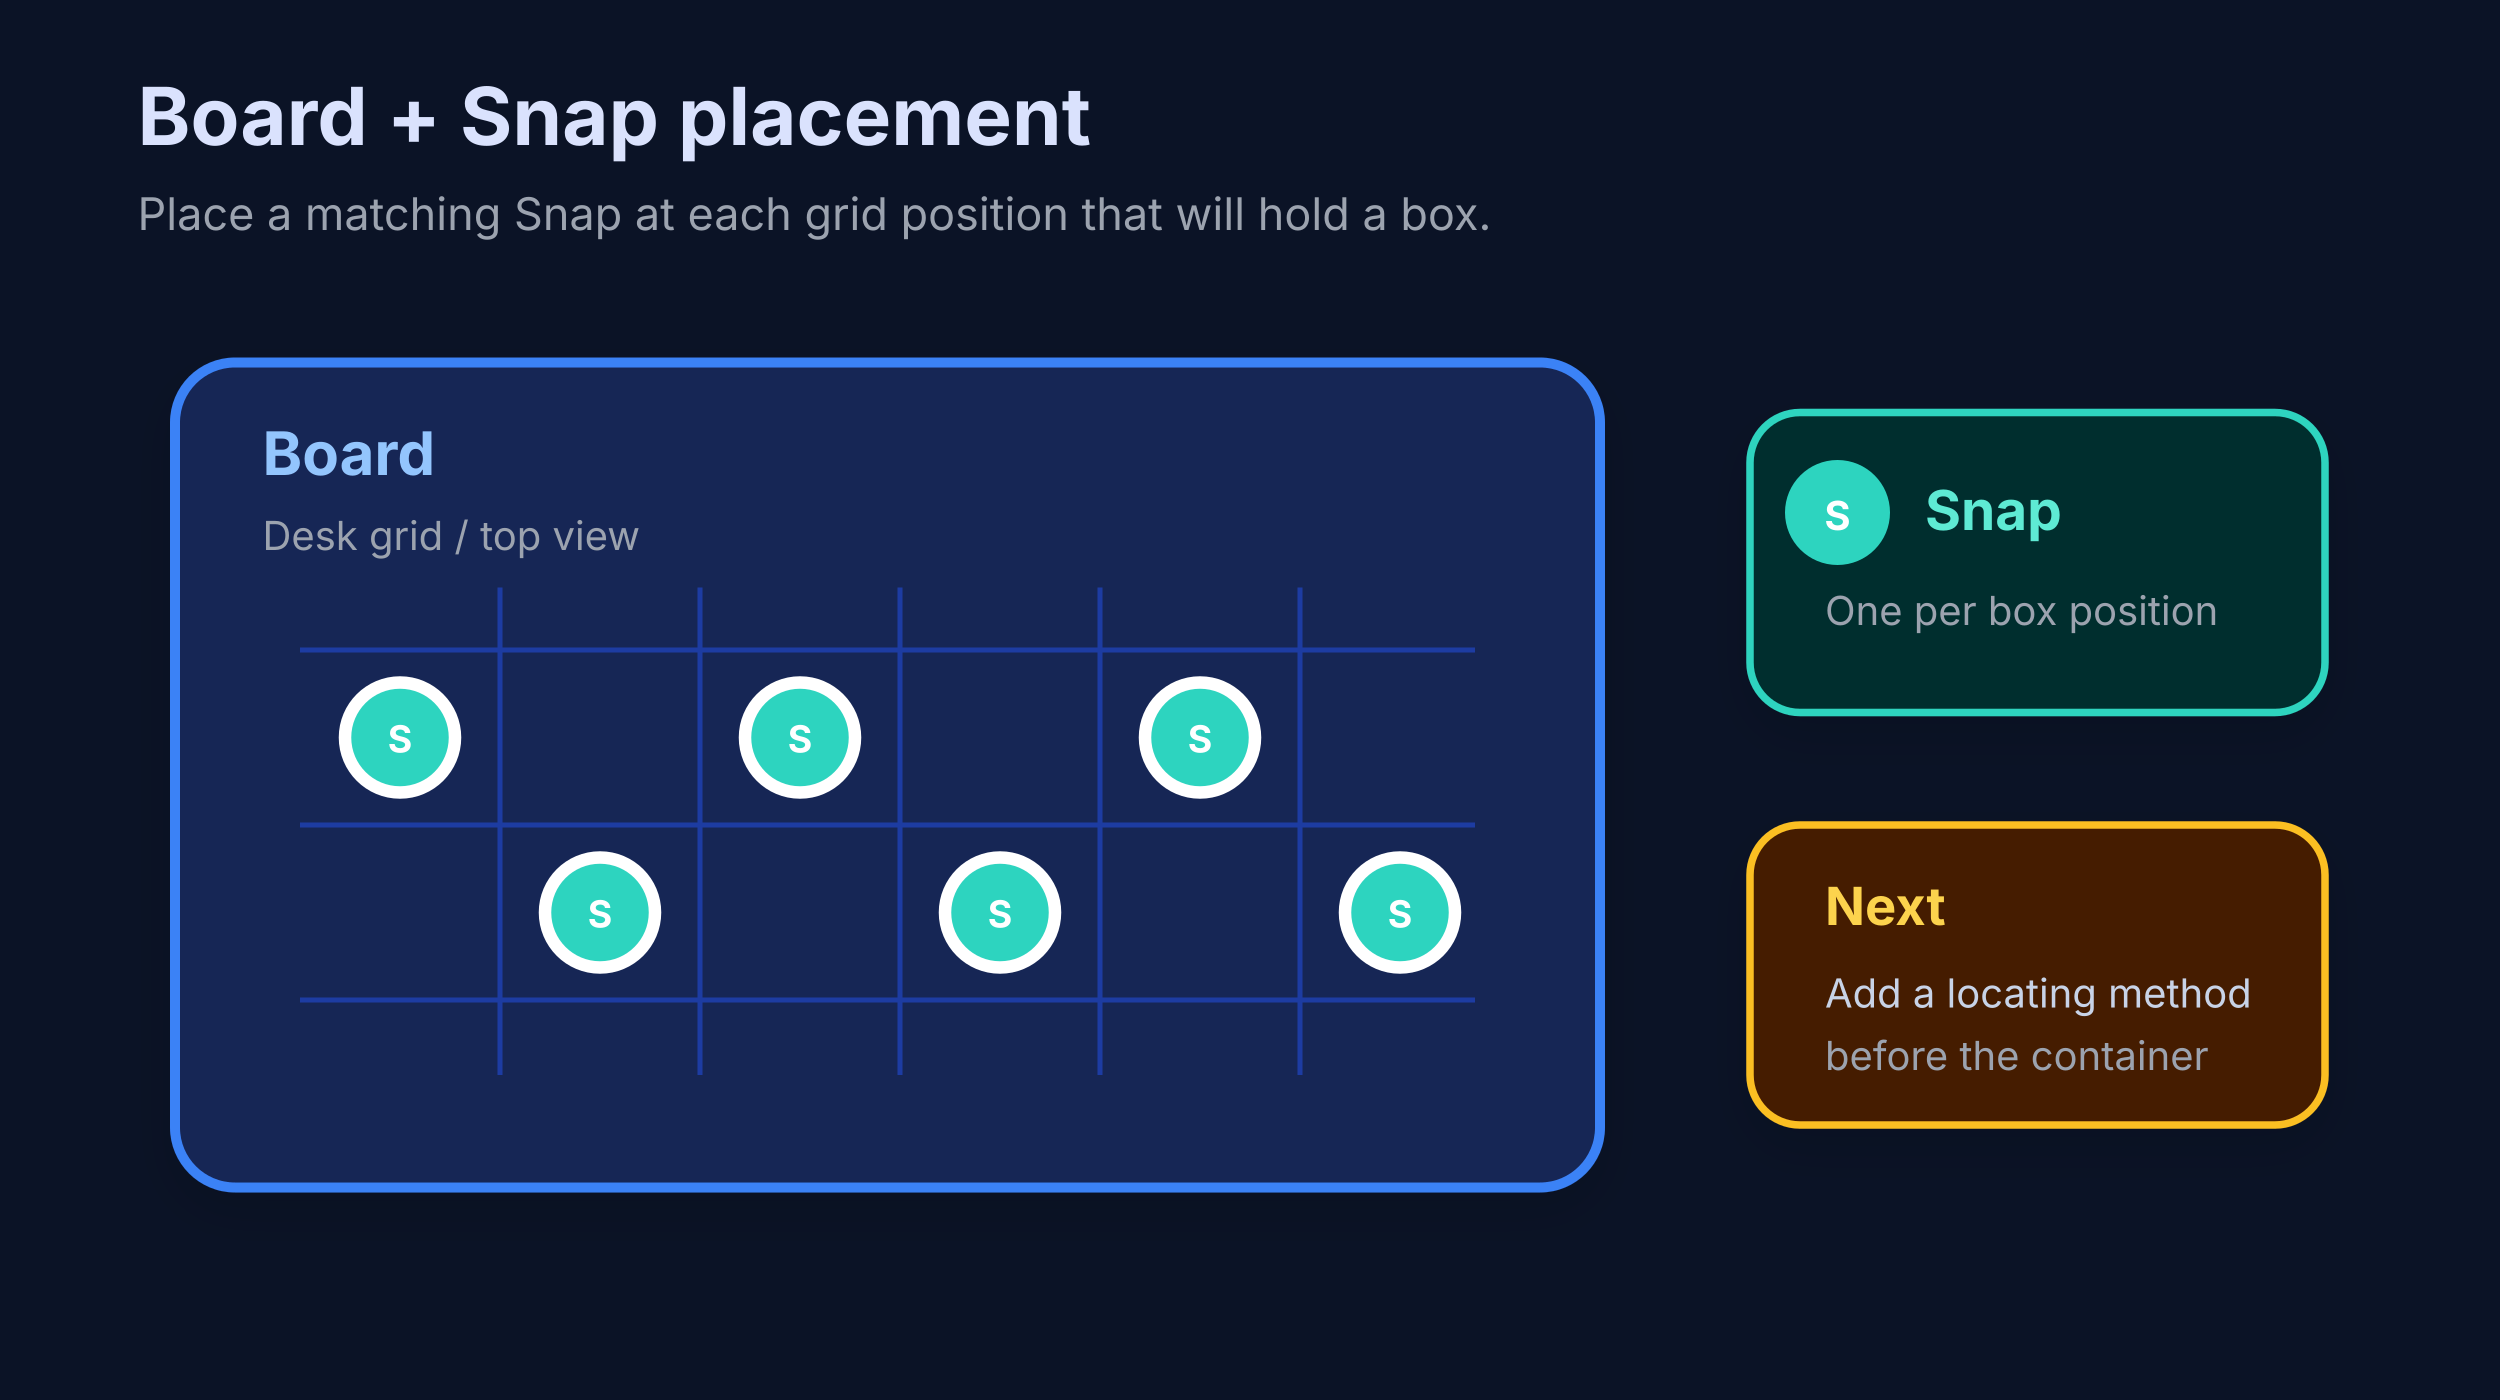
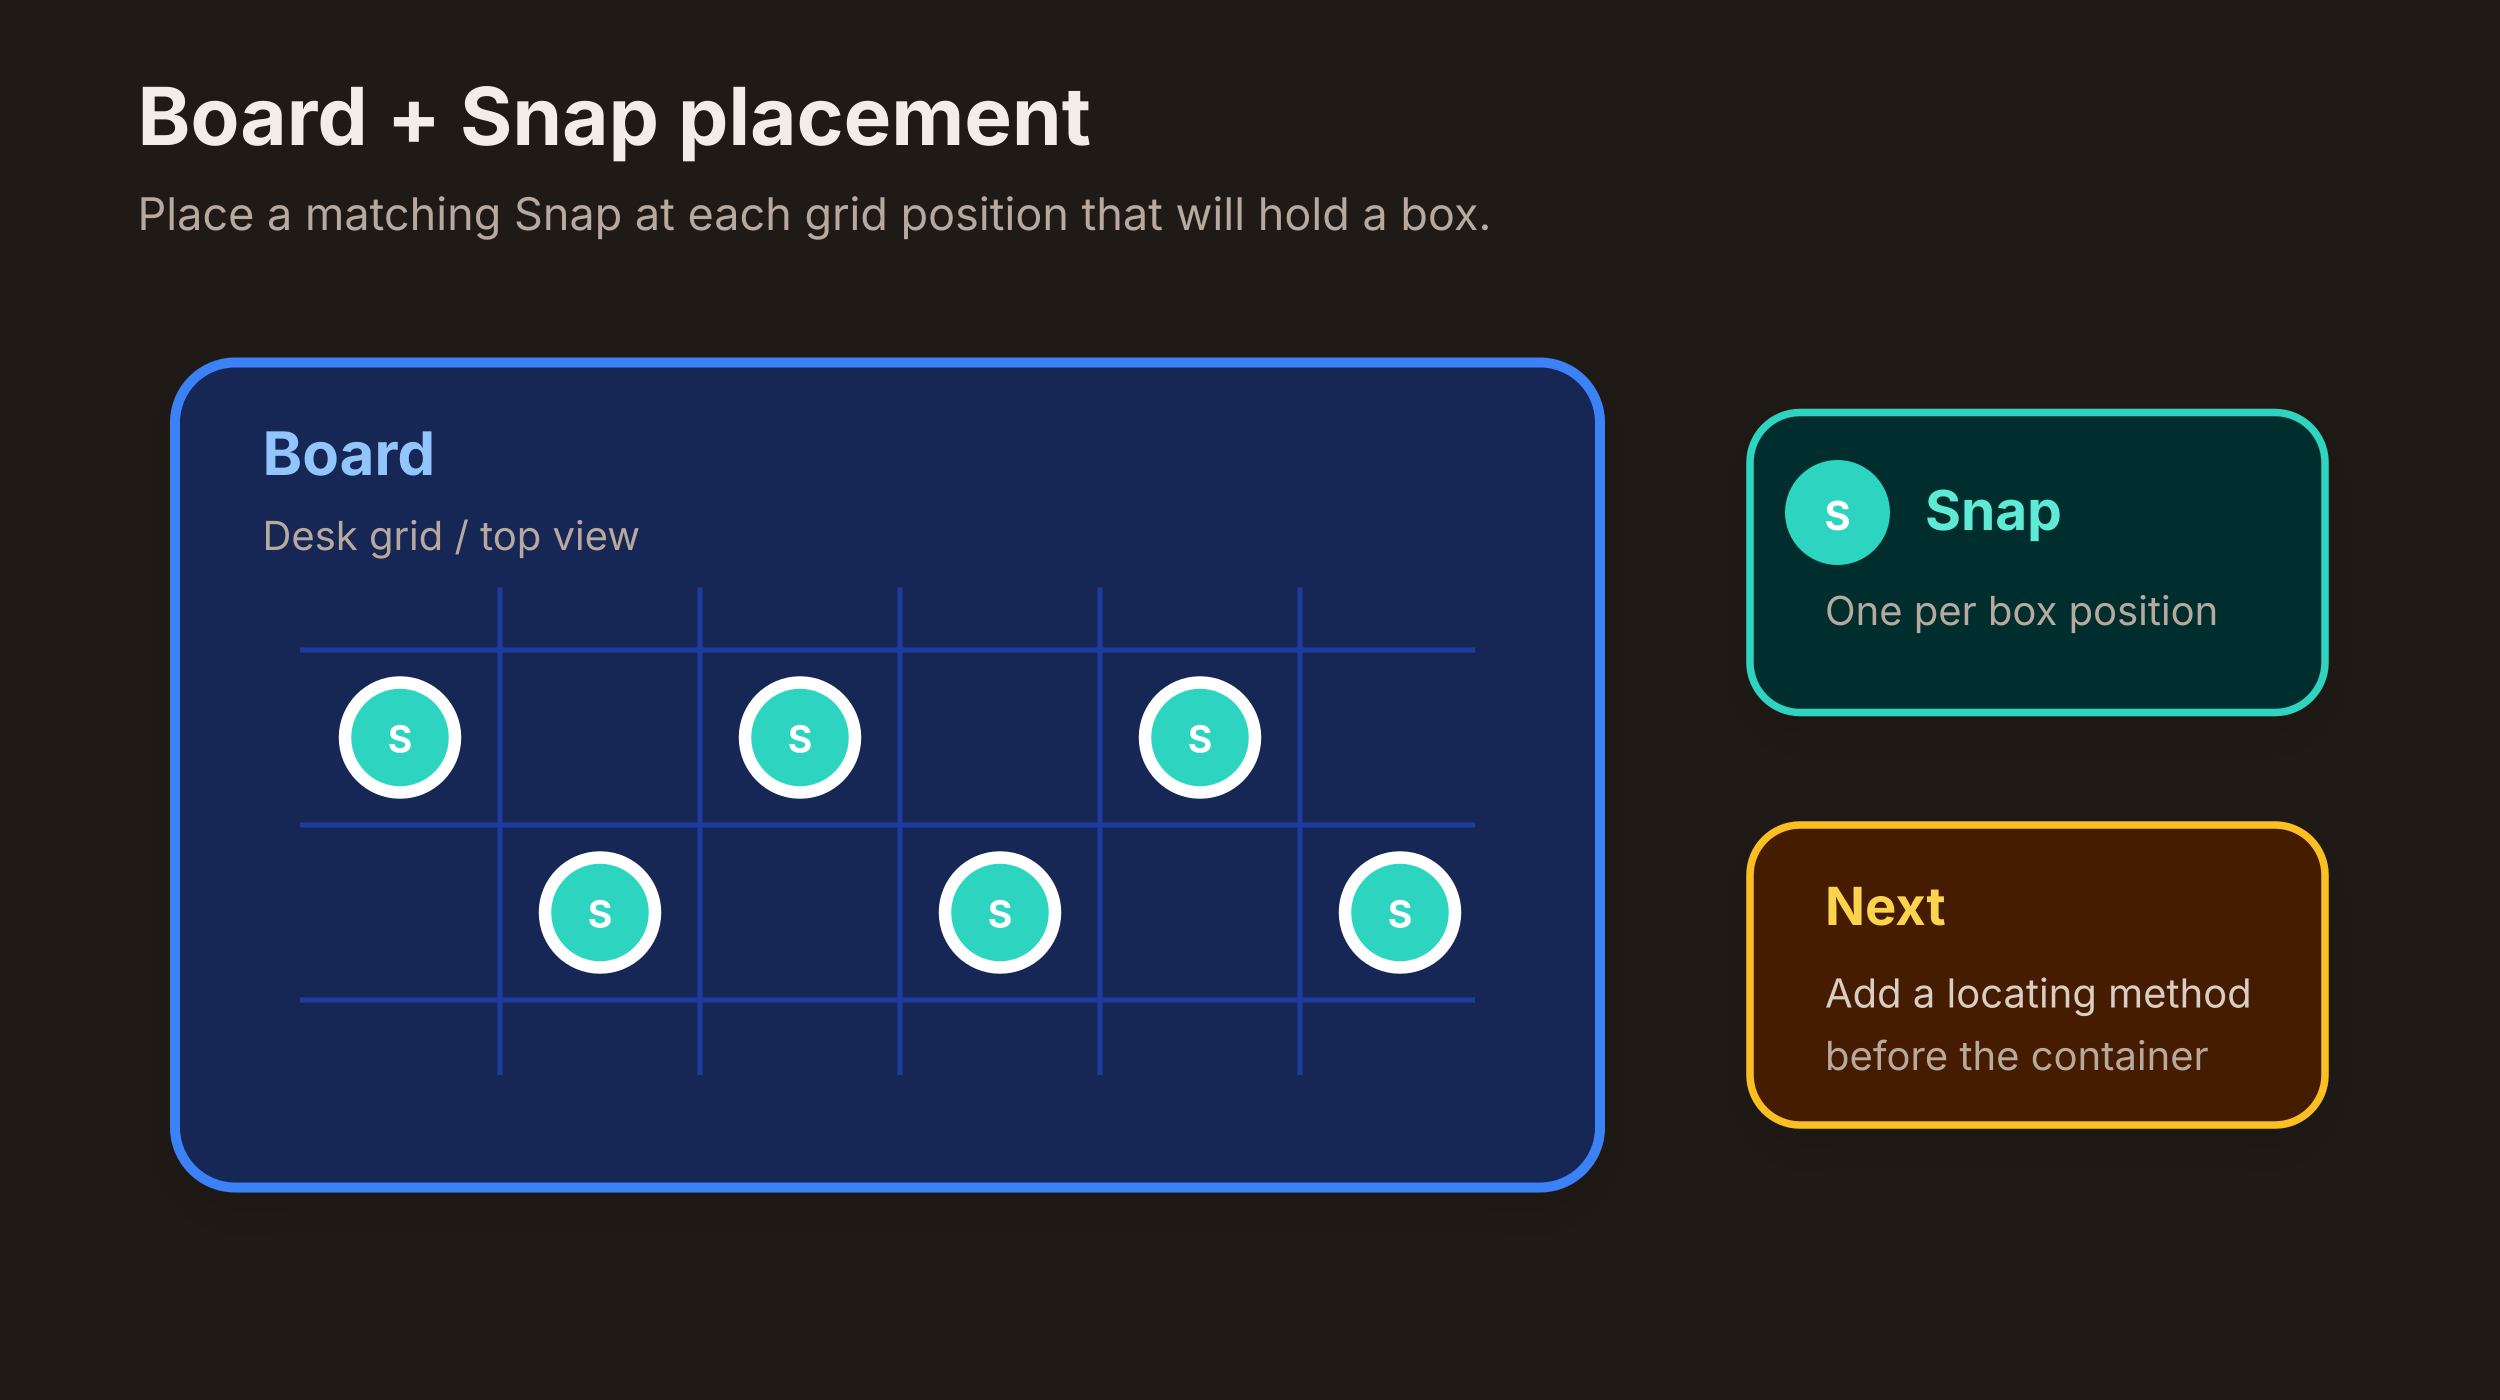
<svg xmlns="http://www.w3.org/2000/svg" width="1000" height="560" viewBox="0 0 1000 560" role="img" aria-labelledby="title desc">
  <defs>
    <filter id="shadow" x="-20%" y="-20%" width="140%" height="150%">
      <feDropShadow dx="0" dy="8" stdDeviation="10" flood-color="#000000" flood-opacity="0.12" />
    </filter>
  </defs>
-   <rect width="1000" height="560" fill="#0b1326" />
-   <text x="55" y="58" fill="#dae2fd" font-family="Inter, sans-serif" font-size="32" font-weight="750">Board + Snap placement</text>
-   <text x="55" y="92" fill="#9ca3af" font-family="Inter, sans-serif" font-size="18">Place a matching Snap at each grid position that will hold a box.</text>
+   <rect width="1000" height="560" fill="#201a16" />
+   <text x="55" y="58" fill="#f4ede7" font-family="Inter, sans-serif" font-size="32" font-weight="750">Board + Snap placement</text>
+   <text x="55" y="92" fill="#b8a99f" font-family="Inter, sans-serif" font-size="18">Place a matching Snap at each grid position that will hold a box.</text>
  <g filter="url(#shadow)">
    <rect x="70" y="145" width="570" height="330" rx="24" fill="#172554" stroke="#3b82f6" stroke-width="4" />
  </g>
  <text x="105" y="190" fill="#93c5fd" font-family="Inter, sans-serif" font-size="24" font-weight="700">Board</text>
-   <text x="105" y="220" fill="#9ca3af" font-family="Inter, sans-serif" font-size="16">Desk grid / top view</text>
+   <text x="105" y="220" fill="#b8a99f" font-family="Inter, sans-serif" font-size="16">Desk grid / top view</text>
  <g stroke="#1e40af" stroke-width="2" opacity="0.85">
    <path d="M 120 260 H 590 M 120 330 H 590 M 120 400 H 590" />
    <path d="M 200 235 V 430 M 280 235 V 430 M 360 235 V 430 M 440 235 V 430 M 520 235 V 430" />
  </g>
  <g fill="#2dd4bf" stroke="white" stroke-width="5">
    <circle cx="160" cy="295" r="22" />
    <circle cx="320" cy="295" r="22" />
    <circle cx="480" cy="295" r="22" />
    <circle cx="240" cy="365" r="22" />
    <circle cx="400" cy="365" r="22" />
    <circle cx="560" cy="365" r="22" />
  </g>
  <g fill="white" font-family="Inter, sans-serif" font-size="15" font-weight="700" text-anchor="middle">
    <text x="160" y="301">S</text>
    <text x="320" y="301">S</text>
    <text x="480" y="301">S</text>
    <text x="240" y="371">S</text>
    <text x="400" y="371">S</text>
    <text x="560" y="371">S</text>
  </g>
  <g filter="url(#shadow)">
    <rect x="700" y="165" width="230" height="120" rx="20" fill="#042f2e" stroke="#2dd4bf" stroke-width="3" />
  </g>
  <circle cx="735" cy="205" r="21" fill="#2dd4bf" />
  <text x="735" y="212" text-anchor="middle" fill="white" font-family="Inter, sans-serif" font-size="16" font-weight="700">S</text>
  <text x="770" y="212" fill="#5eead4" font-family="Inter, sans-serif" font-size="22" font-weight="700">Snap</text>
-   <text x="730" y="250" fill="#9ca3af" font-family="Inter, sans-serif" font-size="16">One per box position</text>
+   <text x="730" y="250" fill="#b8a99f" font-family="Inter, sans-serif" font-size="16">One per box position</text>
  <g filter="url(#shadow)">
    <rect x="700" y="330" width="230" height="120" rx="20" fill="#451a03" stroke="#fbbf24" stroke-width="3" />
  </g>
  <text x="730" y="370" fill="#fcd34d" font-family="Inter, sans-serif" font-size="21" font-weight="700">Next</text>
-   <text x="730" y="403" fill="#c8d3e7" font-family="Inter, sans-serif" font-size="16">Add a locating method</text>
-   <text x="730" y="428" fill="#9ca3af" font-family="Inter, sans-serif" font-size="16">before the container</text>
+   <text x="730" y="403" fill="#d9cec5" font-family="Inter, sans-serif" font-size="16">Add a locating method</text>
+   <text x="730" y="428" fill="#b8a99f" font-family="Inter, sans-serif" font-size="16">before the container</text>
</svg>
